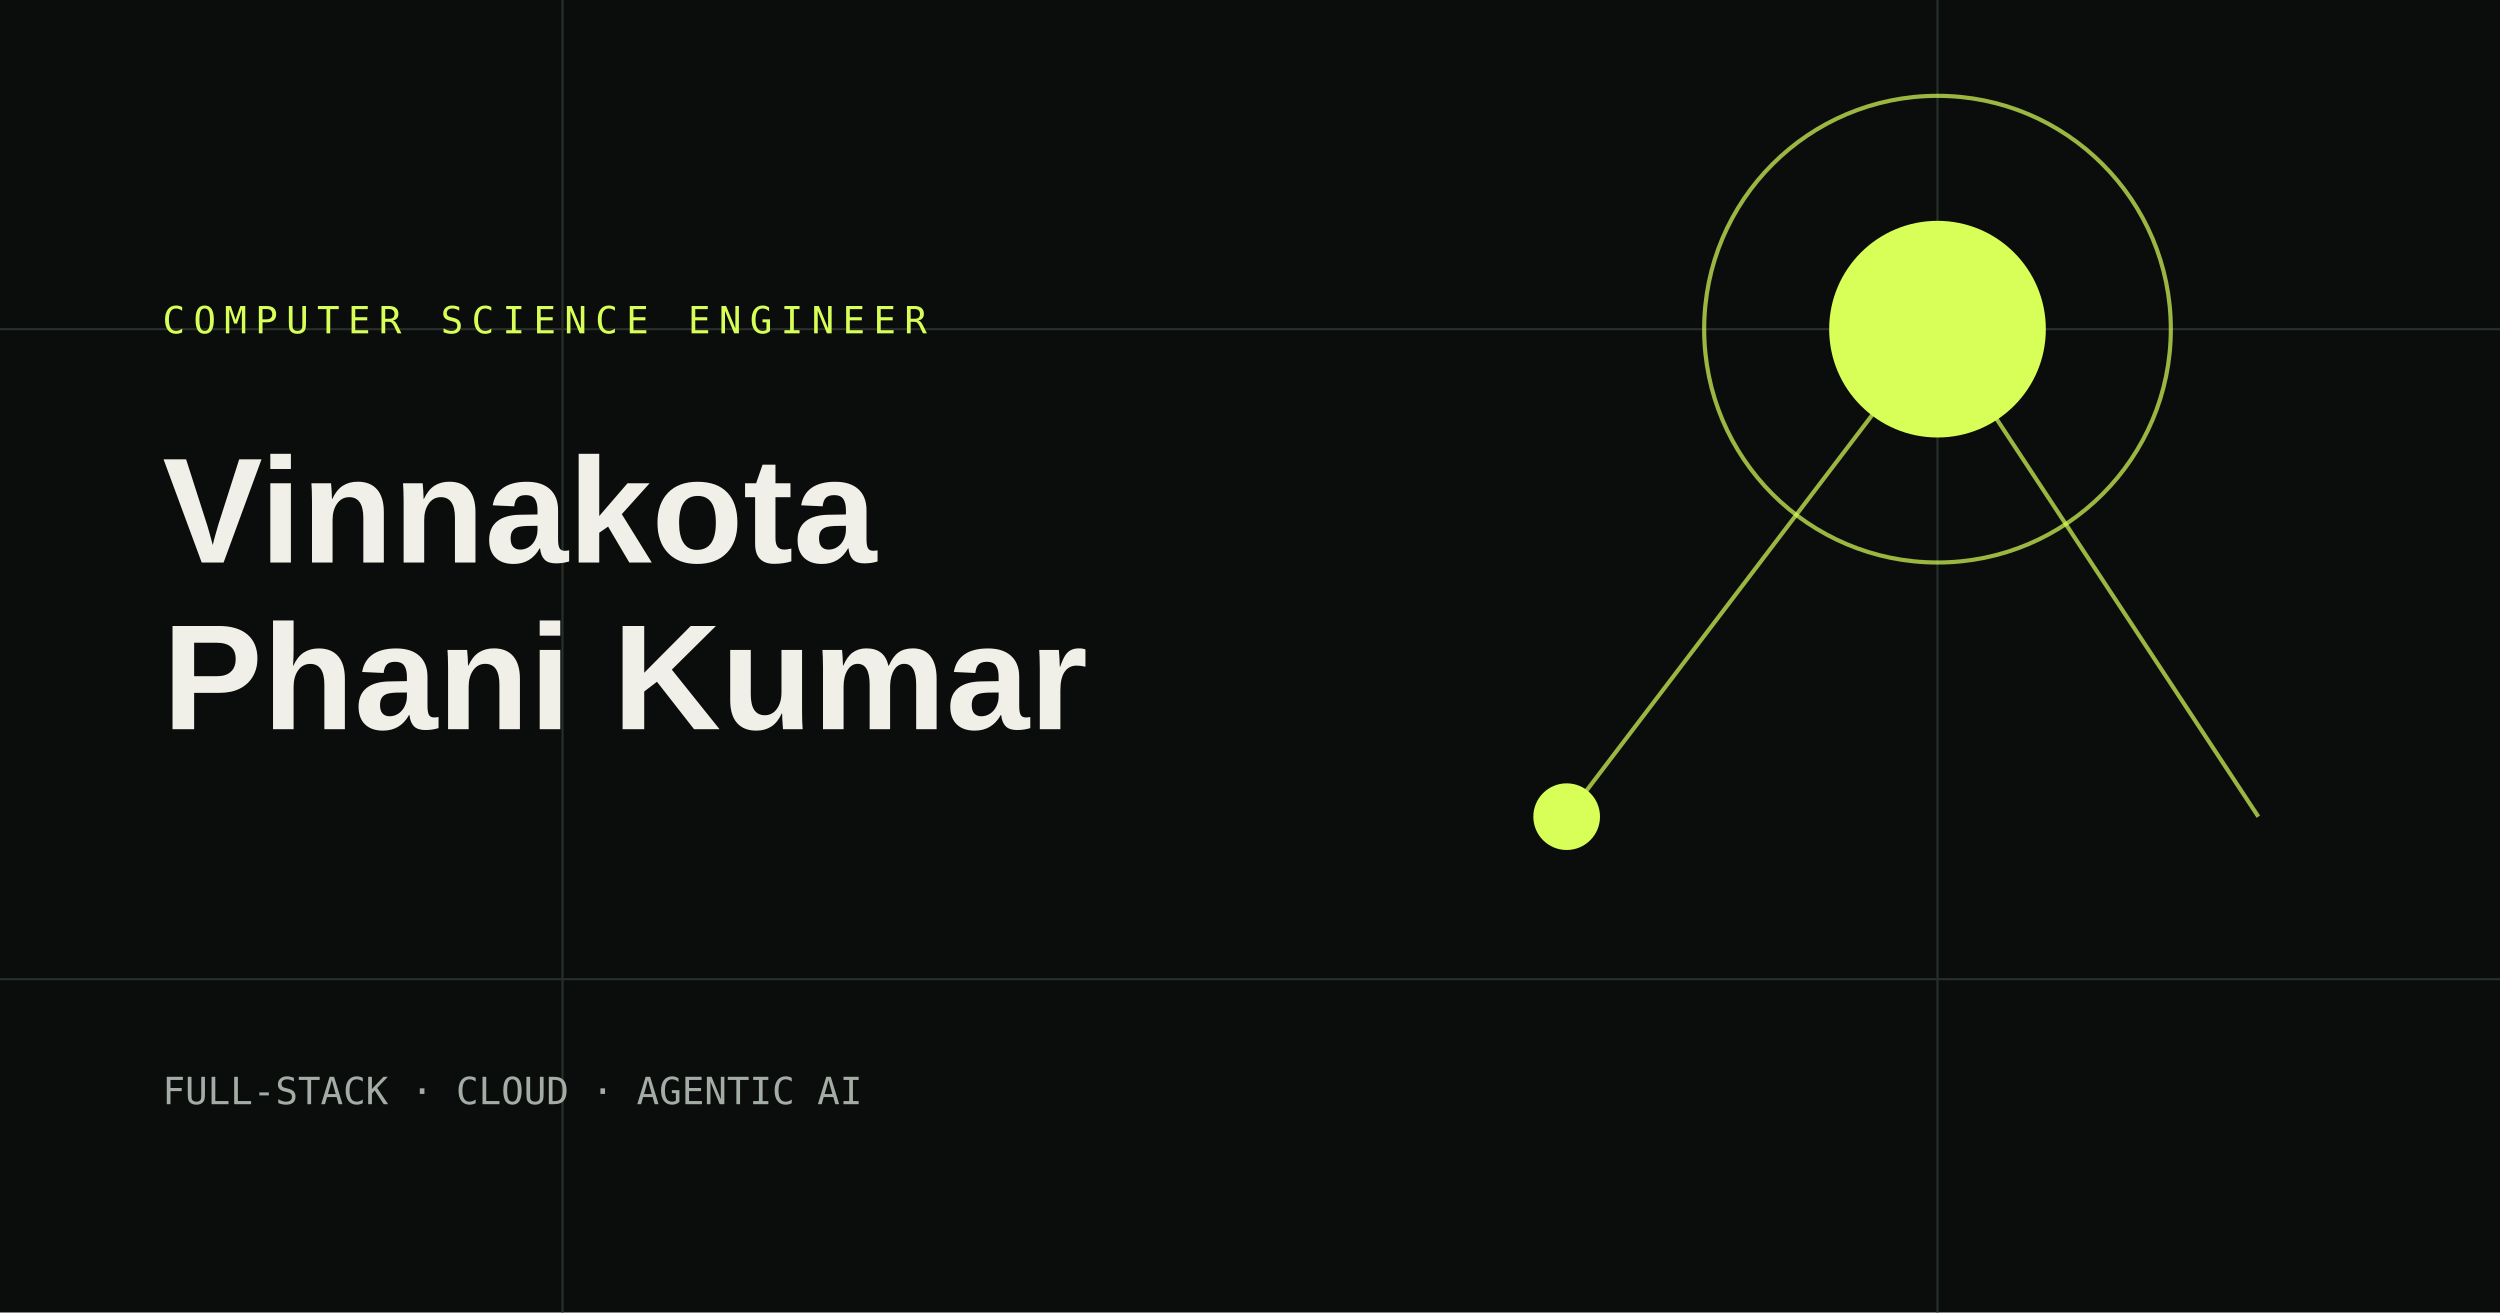
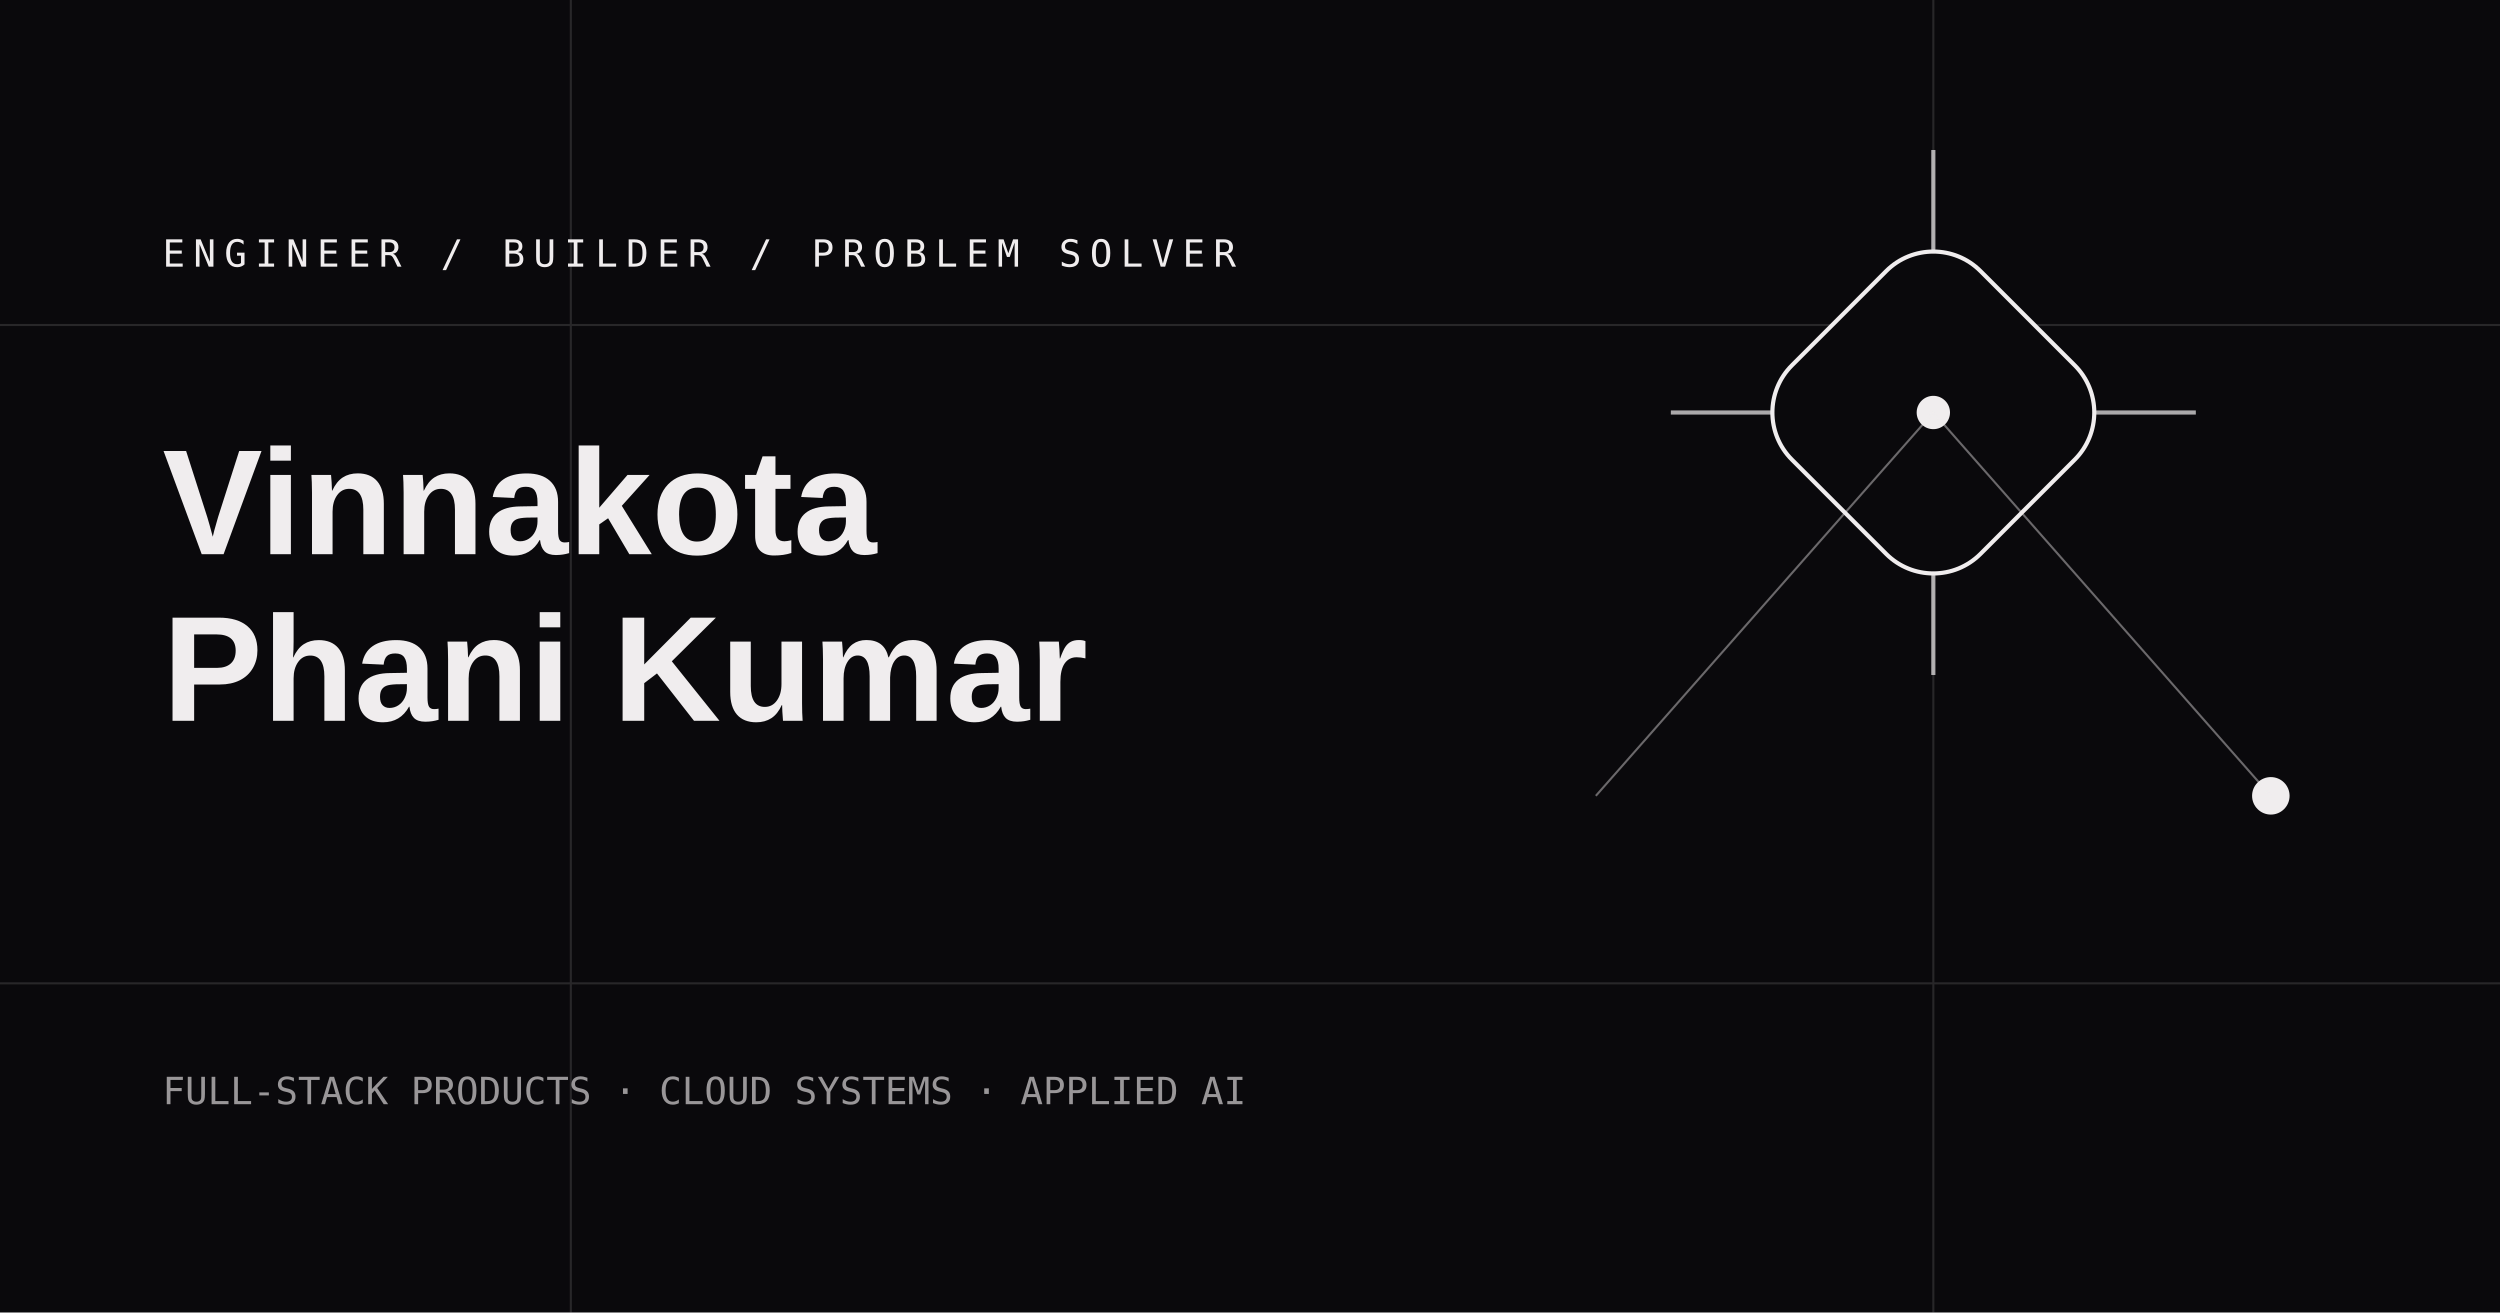
<svg xmlns="http://www.w3.org/2000/svg" width="1200" height="630" viewBox="0 0 1200 630">
-   <rect width="1200" height="630" fill="#0b0d0c" />
-   <path d="M0 470h1200M0 158h1200M270 0v630M930 0v630" stroke="#27302a" stroke-width="1" />
-   <circle cx="930" cy="158" r="112" fill="none" stroke="#d8ff57" stroke-width="2" opacity=".7" />
-   <circle cx="930" cy="158" r="52" fill="#d8ff57" />
-   <circle cx="752" cy="392" r="16" fill="#d8ff57" />
-   <path d="M930 158 752 392M930 158 1084 392" stroke="#d8ff57" stroke-width="2" opacity=".7" />
-   <text x="78" y="160" fill="#d8ff57" font-family="monospace" font-size="18" letter-spacing="4">COMPUTER SCIENCE ENGINEER</text>
-   <text x="78" y="270" fill="#f1f0e8" font-family="Arial, sans-serif" font-size="72" font-weight="700">Vinnakota</text>
-   <text x="78" y="350" fill="#f1f0e8" font-family="Arial, sans-serif" font-size="72" font-weight="700">Phani Kumar</text>
-   <text x="78" y="530" fill="#a4ada5" font-family="monospace" font-size="18">FULL-STACK · CLOUD · AGENTIC AI</text>
+   <rect width="1200" height="630" fill="#0a090c" />
+   <path d="M0 472h1200M0 156h1200M274 0v630M928 0v630" stroke="#f0edee" stroke-width="1" opacity=".13" />
+   <path d="M928 72v252M802 198h252" stroke="#f0edee" stroke-width="2" opacity=".7" />
+   <rect x="864" y="134" width="128" height="128" rx="32" fill="#0a090c" stroke="#f0edee" stroke-width="2" transform="rotate(45 928 198)" />
+   <circle cx="928" cy="198" r="8" fill="#f0edee" />
+   <circle cx="1090" cy="382" r="9" fill="#f0edee" />
+   <path d="M928 198 1090 382M928 198 766 382" stroke="#f0edee" stroke-width="1" opacity=".42" />
+   <text x="78" y="128" fill="#f0edee" font-family="monospace" font-size="18" letter-spacing="4">ENGINEER / BUILDER / PROBLEM SOLVER</text>
+   <text x="78" y="266" fill="#f0edee" font-family="Arial, sans-serif" font-size="72" font-weight="600">Vinnakota</text>
+   <text x="78" y="346" fill="#f0edee" font-family="Arial, sans-serif" font-size="72" font-weight="600">Phani Kumar</text>
+   <text x="78" y="530" fill="#f0edee" opacity=".62" font-family="monospace" font-size="18">FULL-STACK PRODUCTS · CLOUD SYSTEMS · APPLIED AI</text>
</svg>
